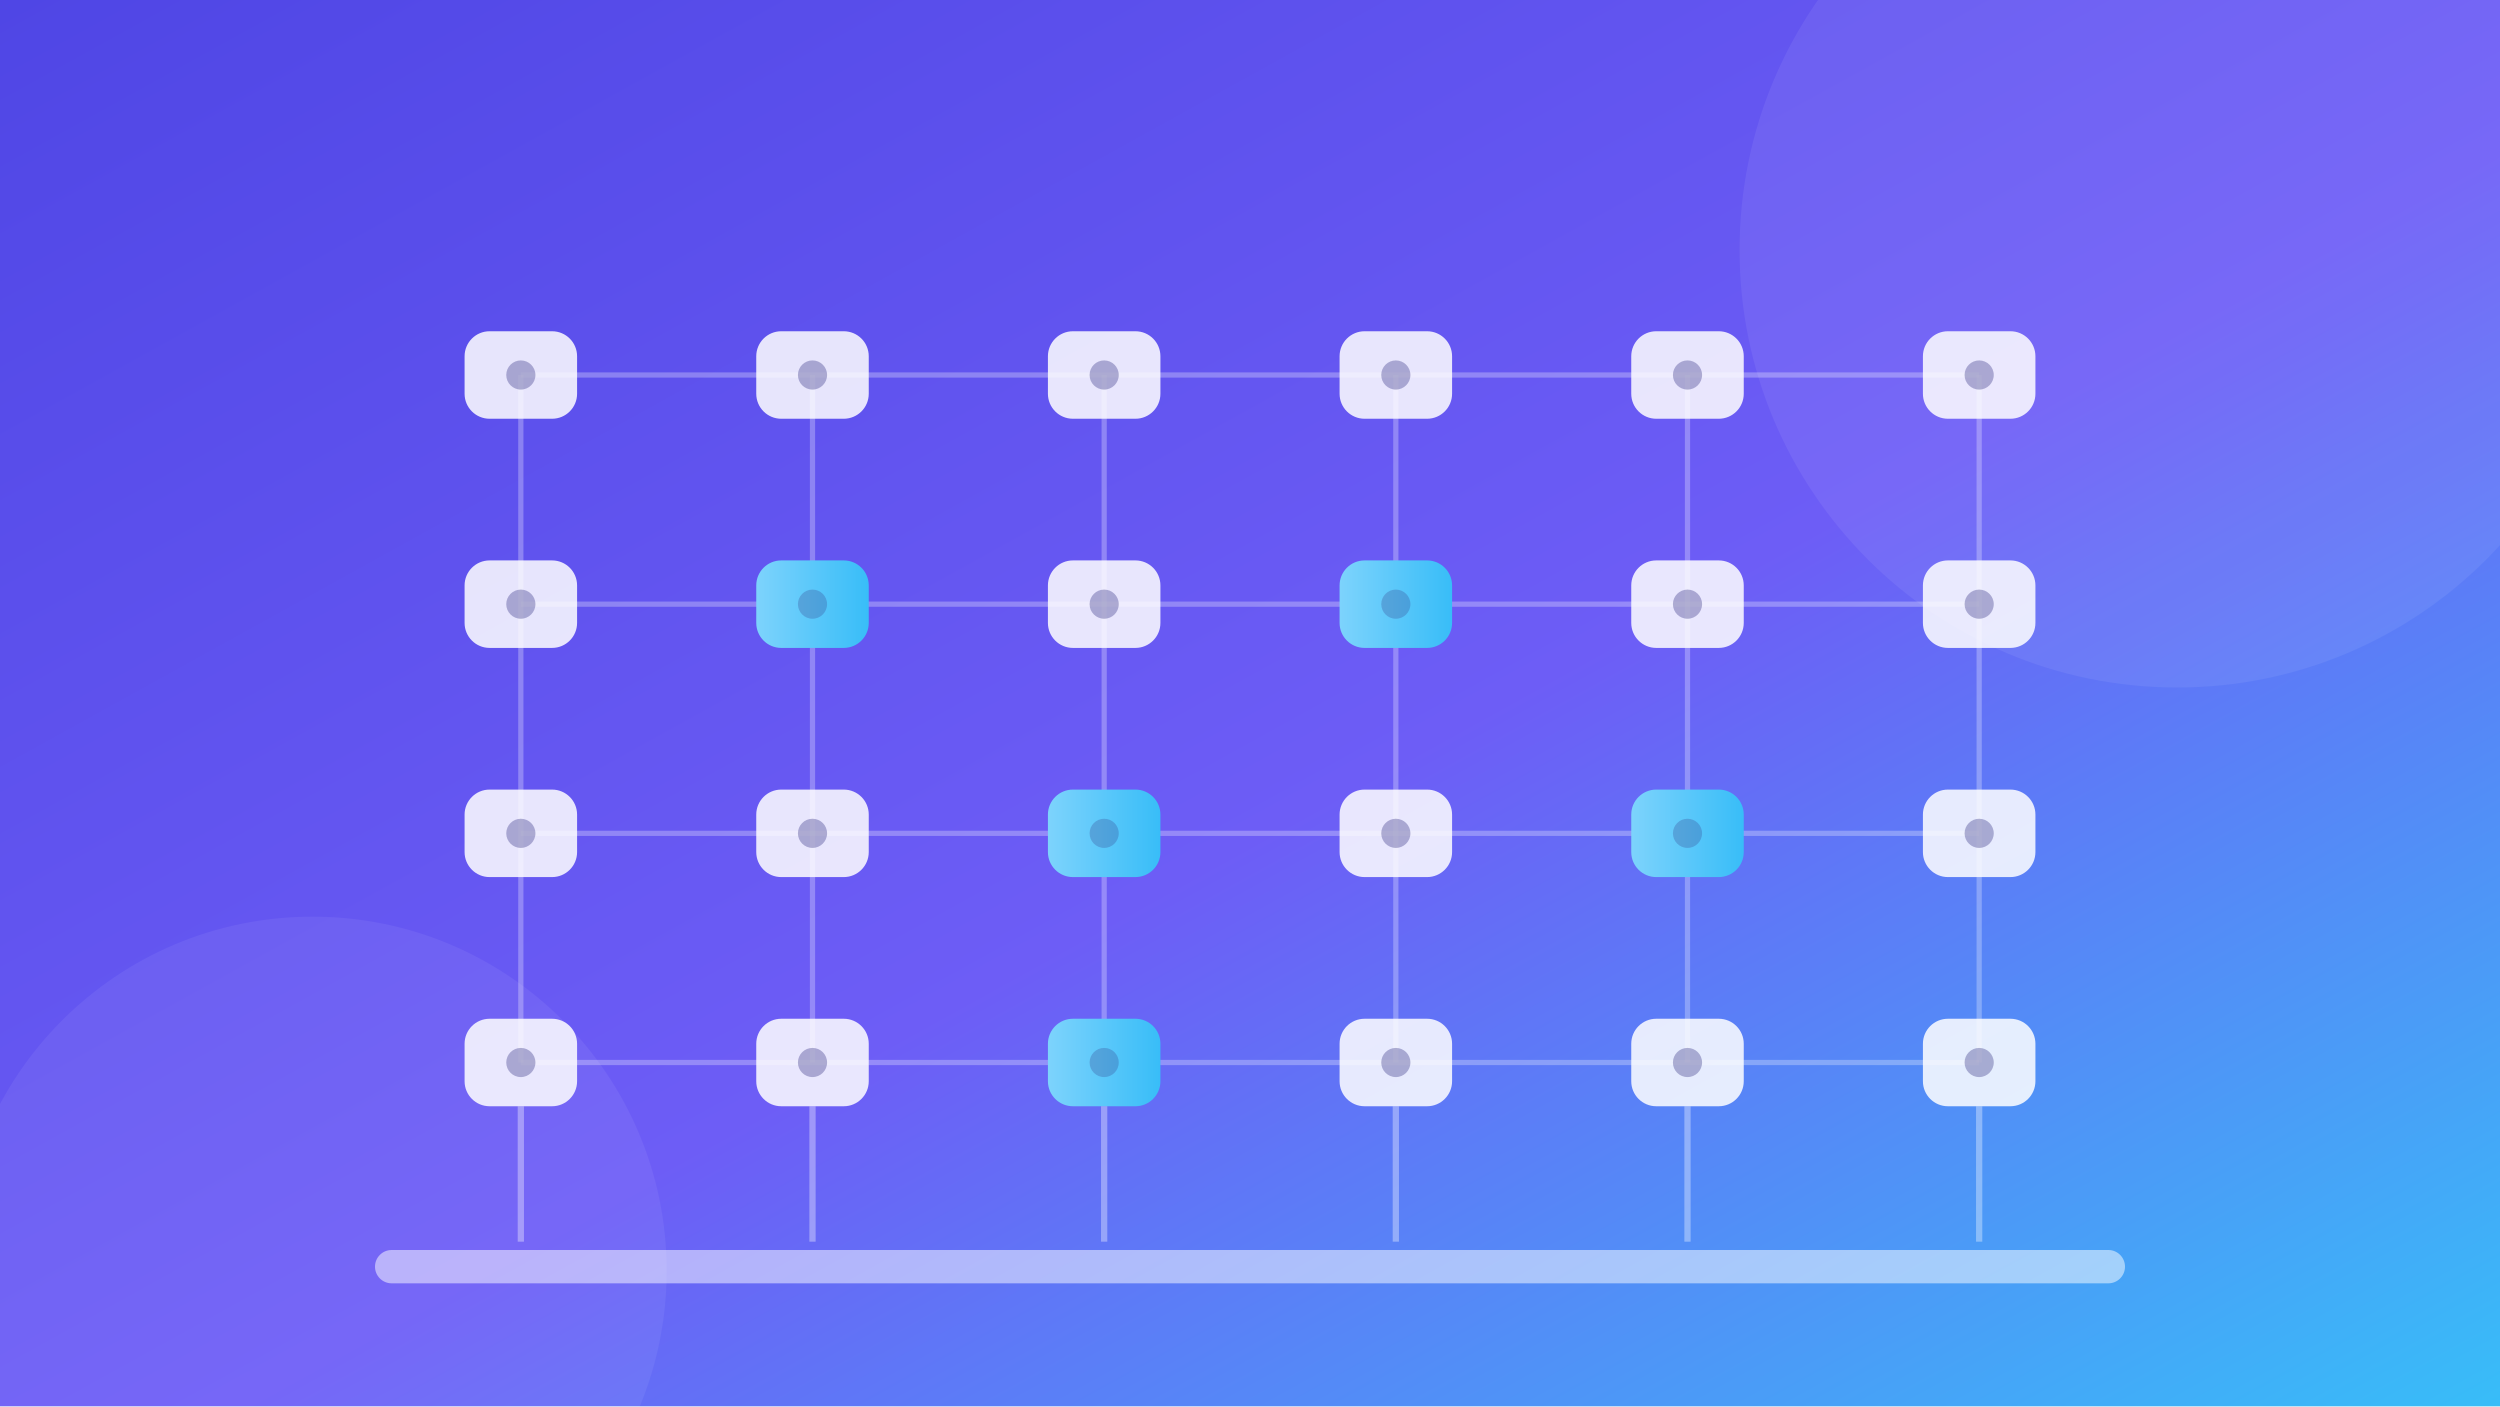
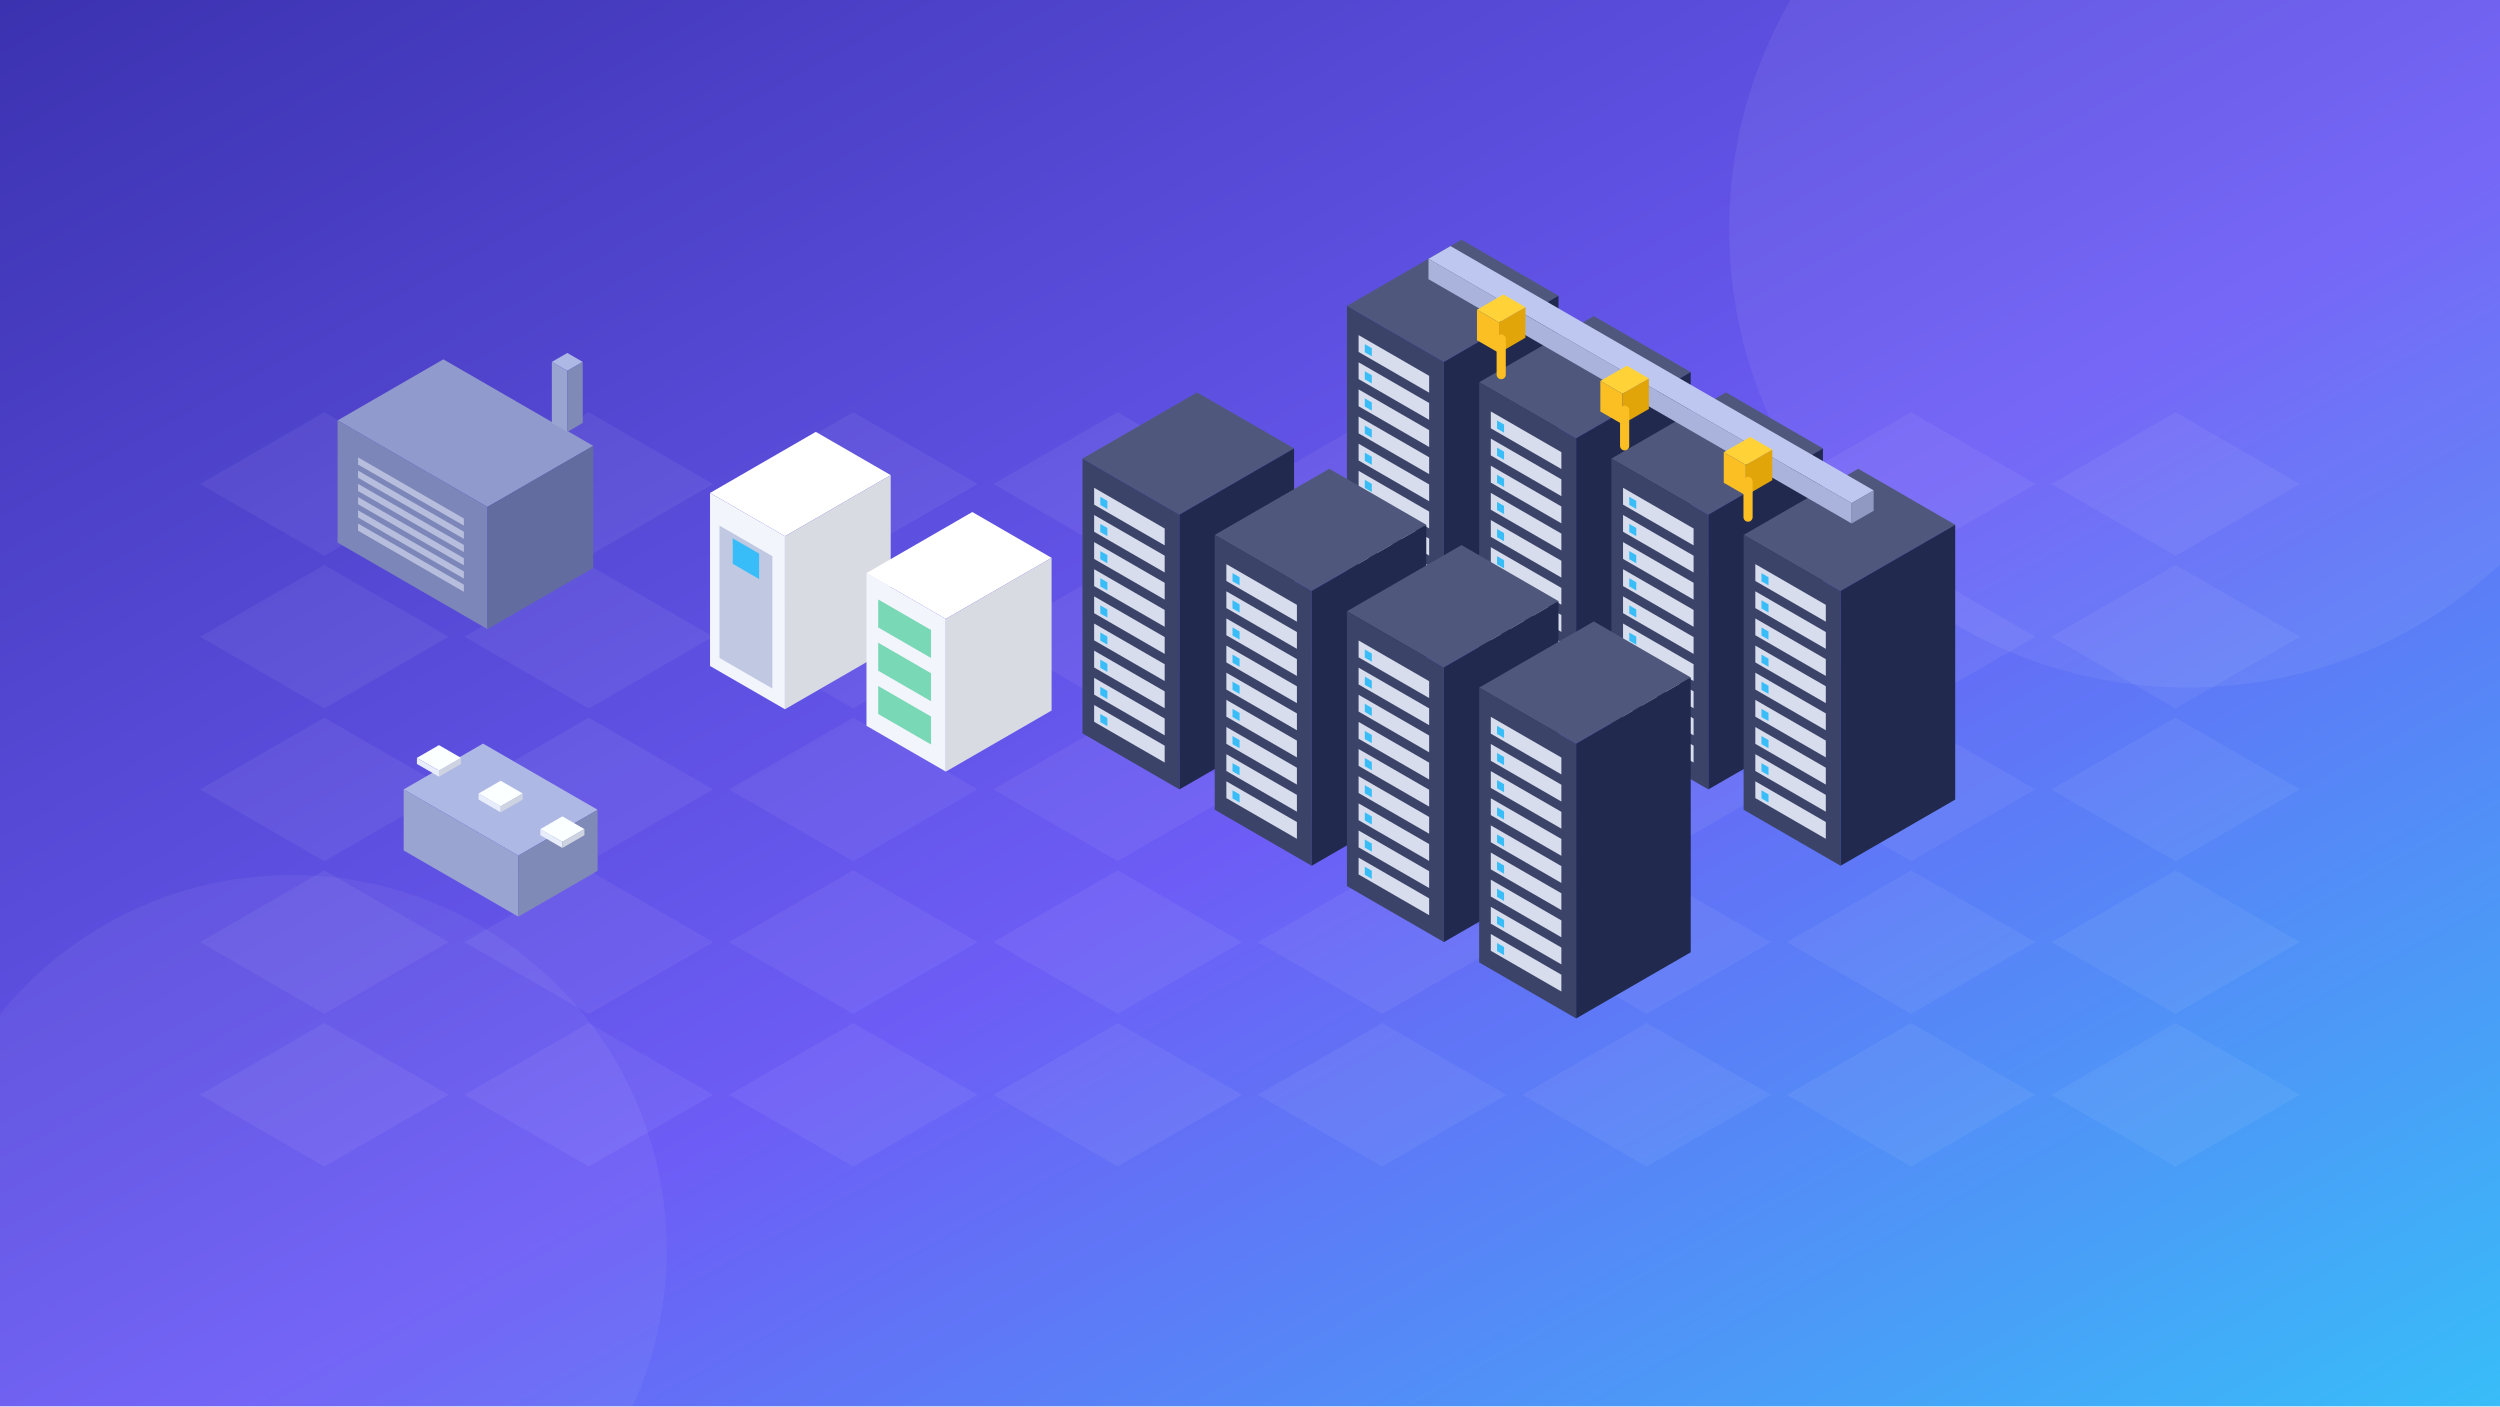
- <svg xmlns="http://www.w3.org/2000/svg" viewBox="0 0 1200 675" width="1200" height="675" role="img">
+ <svg xmlns="http://www.w3.org/2000/svg" viewBox="0 0 1200 675" width="1200" height="675" role="img" aria-label="topichpc">
  <defs>
-     <linearGradient id="bge" x1="0" y1="0" x2="1" y2="1">
-       <stop offset="0%" stop-color="#4F46E5" />
+     <linearGradient id="bgtopichpc" x1="0" y1="0" x2="1" y2="1">
+       <stop offset="0%" stop-color="#3B32B0" />
      <stop offset="55%" stop-color="#6D5DF6" />
      <stop offset="100%" stop-color="#38BDF8" />
    </linearGradient>
-     <linearGradient id="sheene" x1="0" y1="0" x2="0" y2="1">
-       <stop offset="0%" stop-color="#ffffff" stop-opacity="0.30" />
-       <stop offset="100%" stop-color="#ffffff" stop-opacity="0.04" />
-     </linearGradient>
-     <linearGradient id="skye" x1="0" y1="0" x2="1" y2="0">
-       <stop offset="0%" stop-color="#7DD3FC" />
-       <stop offset="100%" stop-color="#38BDF8" />
-     </linearGradient>
  </defs>
-   <rect width="1200" height="675" fill="url(#bge)" />
-   <circle cx="1045" cy="120" r="210" fill="#ffffff" opacity="0.07" />
-   <circle cx="150" cy="610" r="170" fill="#ffffff" opacity="0.06" />
-   <line x1="250" y1="180" x2="390" y2="180" stroke="#ffffff" stroke-opacity="0.28" stroke-width="2.5" />
-   <line x1="250" y1="180" x2="250" y2="290" stroke="#ffffff" stroke-opacity="0.28" stroke-width="2.5" />
-   <line x1="390" y1="180" x2="530" y2="180" stroke="#ffffff" stroke-opacity="0.28" stroke-width="2.5" />
-   <line x1="390" y1="180" x2="390" y2="290" stroke="#ffffff" stroke-opacity="0.28" stroke-width="2.5" />
-   <line x1="530" y1="180" x2="670" y2="180" stroke="#ffffff" stroke-opacity="0.28" stroke-width="2.5" />
-   <line x1="530" y1="180" x2="530" y2="290" stroke="#ffffff" stroke-opacity="0.28" stroke-width="2.5" />
-   <line x1="670" y1="180" x2="810" y2="180" stroke="#ffffff" stroke-opacity="0.28" stroke-width="2.5" />
-   <line x1="670" y1="180" x2="670" y2="290" stroke="#ffffff" stroke-opacity="0.28" stroke-width="2.5" />
-   <line x1="810" y1="180" x2="950" y2="180" stroke="#ffffff" stroke-opacity="0.28" stroke-width="2.5" />
-   <line x1="810" y1="180" x2="810" y2="290" stroke="#ffffff" stroke-opacity="0.28" stroke-width="2.5" />
-   <line x1="950" y1="180" x2="950" y2="290" stroke="#ffffff" stroke-opacity="0.28" stroke-width="2.5" />
-   <line x1="250" y1="290" x2="390" y2="290" stroke="#ffffff" stroke-opacity="0.28" stroke-width="2.5" />
-   <line x1="250" y1="290" x2="250" y2="400" stroke="#ffffff" stroke-opacity="0.28" stroke-width="2.5" />
-   <line x1="390" y1="290" x2="530" y2="290" stroke="#ffffff" stroke-opacity="0.28" stroke-width="2.5" />
-   <line x1="390" y1="290" x2="390" y2="400" stroke="#ffffff" stroke-opacity="0.28" stroke-width="2.5" />
-   <line x1="530" y1="290" x2="670" y2="290" stroke="#ffffff" stroke-opacity="0.28" stroke-width="2.5" />
-   <line x1="530" y1="290" x2="530" y2="400" stroke="#ffffff" stroke-opacity="0.28" stroke-width="2.5" />
-   <line x1="670" y1="290" x2="810" y2="290" stroke="#ffffff" stroke-opacity="0.28" stroke-width="2.5" />
-   <line x1="670" y1="290" x2="670" y2="400" stroke="#ffffff" stroke-opacity="0.28" stroke-width="2.5" />
-   <line x1="810" y1="290" x2="950" y2="290" stroke="#ffffff" stroke-opacity="0.28" stroke-width="2.5" />
-   <line x1="810" y1="290" x2="810" y2="400" stroke="#ffffff" stroke-opacity="0.28" stroke-width="2.5" />
-   <line x1="950" y1="290" x2="950" y2="400" stroke="#ffffff" stroke-opacity="0.28" stroke-width="2.5" />
-   <line x1="250" y1="400" x2="390" y2="400" stroke="#ffffff" stroke-opacity="0.28" stroke-width="2.5" />
-   <line x1="250" y1="400" x2="250" y2="510" stroke="#ffffff" stroke-opacity="0.28" stroke-width="2.5" />
-   <line x1="390" y1="400" x2="530" y2="400" stroke="#ffffff" stroke-opacity="0.28" stroke-width="2.5" />
-   <line x1="390" y1="400" x2="390" y2="510" stroke="#ffffff" stroke-opacity="0.28" stroke-width="2.5" />
-   <line x1="530" y1="400" x2="670" y2="400" stroke="#ffffff" stroke-opacity="0.28" stroke-width="2.5" />
-   <line x1="530" y1="400" x2="530" y2="510" stroke="#ffffff" stroke-opacity="0.28" stroke-width="2.5" />
-   <line x1="670" y1="400" x2="810" y2="400" stroke="#ffffff" stroke-opacity="0.28" stroke-width="2.5" />
-   <line x1="670" y1="400" x2="670" y2="510" stroke="#ffffff" stroke-opacity="0.28" stroke-width="2.5" />
-   <line x1="810" y1="400" x2="950" y2="400" stroke="#ffffff" stroke-opacity="0.28" stroke-width="2.5" />
-   <line x1="810" y1="400" x2="810" y2="510" stroke="#ffffff" stroke-opacity="0.28" stroke-width="2.5" />
-   <line x1="950" y1="400" x2="950" y2="510" stroke="#ffffff" stroke-opacity="0.28" stroke-width="2.5" />
-   <line x1="250" y1="510" x2="390" y2="510" stroke="#ffffff" stroke-opacity="0.28" stroke-width="2.5" />
-   <line x1="390" y1="510" x2="530" y2="510" stroke="#ffffff" stroke-opacity="0.28" stroke-width="2.5" />
-   <line x1="530" y1="510" x2="670" y2="510" stroke="#ffffff" stroke-opacity="0.28" stroke-width="2.5" />
-   <line x1="670" y1="510" x2="810" y2="510" stroke="#ffffff" stroke-opacity="0.28" stroke-width="2.5" />
-   <line x1="810" y1="510" x2="950" y2="510" stroke="#ffffff" stroke-opacity="0.28" stroke-width="2.5" />
-   <rect x="223" y="159" width="54" height="42" rx="12" fill="#ffffff" opacity="0.85" />
-   <circle cx="250" cy="180" r="7" fill="#312E81" opacity="0.35" />
-   <rect x="363" y="159" width="54" height="42" rx="12" fill="#ffffff" opacity="0.85" />
-   <circle cx="390" cy="180" r="7" fill="#312E81" opacity="0.35" />
-   <rect x="503" y="159" width="54" height="42" rx="12" fill="#ffffff" opacity="0.85" />
-   <circle cx="530" cy="180" r="7" fill="#312E81" opacity="0.35" />
-   <rect x="643" y="159" width="54" height="42" rx="12" fill="#ffffff" opacity="0.85" />
-   <circle cx="670" cy="180" r="7" fill="#312E81" opacity="0.35" />
-   <rect x="783" y="159" width="54" height="42" rx="12" fill="#ffffff" opacity="0.85" />
-   <circle cx="810" cy="180" r="7" fill="#312E81" opacity="0.35" />
-   <rect x="923" y="159" width="54" height="42" rx="12" fill="#ffffff" opacity="0.85" />
-   <circle cx="950" cy="180" r="7" fill="#312E81" opacity="0.35" />
-   <rect x="223" y="269" width="54" height="42" rx="12" fill="#ffffff" opacity="0.85" />
-   <circle cx="250" cy="290" r="7" fill="#312E81" opacity="0.35" />
-   <rect x="363" y="269" width="54" height="42" rx="12" fill="url(#skye)" opacity="1" />
-   <circle cx="390" cy="290" r="7" fill="#312E81" opacity="0.25" />
-   <rect x="503" y="269" width="54" height="42" rx="12" fill="#ffffff" opacity="0.85" />
-   <circle cx="530" cy="290" r="7" fill="#312E81" opacity="0.35" />
-   <rect x="643" y="269" width="54" height="42" rx="12" fill="url(#skye)" opacity="1" />
-   <circle cx="670" cy="290" r="7" fill="#312E81" opacity="0.25" />
-   <rect x="783" y="269" width="54" height="42" rx="12" fill="#ffffff" opacity="0.85" />
-   <circle cx="810" cy="290" r="7" fill="#312E81" opacity="0.35" />
-   <rect x="923" y="269" width="54" height="42" rx="12" fill="#ffffff" opacity="0.85" />
-   <circle cx="950" cy="290" r="7" fill="#312E81" opacity="0.35" />
-   <rect x="223" y="379" width="54" height="42" rx="12" fill="#ffffff" opacity="0.85" />
-   <circle cx="250" cy="400" r="7" fill="#312E81" opacity="0.35" />
-   <rect x="363" y="379" width="54" height="42" rx="12" fill="#ffffff" opacity="0.85" />
-   <circle cx="390" cy="400" r="7" fill="#312E81" opacity="0.35" />
-   <rect x="503" y="379" width="54" height="42" rx="12" fill="url(#skye)" opacity="1" />
-   <circle cx="530" cy="400" r="7" fill="#312E81" opacity="0.25" />
-   <rect x="643" y="379" width="54" height="42" rx="12" fill="#ffffff" opacity="0.85" />
-   <circle cx="670" cy="400" r="7" fill="#312E81" opacity="0.35" />
-   <rect x="783" y="379" width="54" height="42" rx="12" fill="url(#skye)" opacity="1" />
-   <circle cx="810" cy="400" r="7" fill="#312E81" opacity="0.25" />
-   <rect x="923" y="379" width="54" height="42" rx="12" fill="#ffffff" opacity="0.85" />
-   <circle cx="950" cy="400" r="7" fill="#312E81" opacity="0.35" />
-   <rect x="223" y="489" width="54" height="42" rx="12" fill="#ffffff" opacity="0.85" />
-   <circle cx="250" cy="510" r="7" fill="#312E81" opacity="0.35" />
-   <rect x="363" y="489" width="54" height="42" rx="12" fill="#ffffff" opacity="0.85" />
-   <circle cx="390" cy="510" r="7" fill="#312E81" opacity="0.35" />
-   <rect x="503" y="489" width="54" height="42" rx="12" fill="url(#skye)" opacity="1" />
-   <circle cx="530" cy="510" r="7" fill="#312E81" opacity="0.25" />
-   <rect x="643" y="489" width="54" height="42" rx="12" fill="#ffffff" opacity="0.85" />
-   <circle cx="670" cy="510" r="7" fill="#312E81" opacity="0.35" />
-   <rect x="783" y="489" width="54" height="42" rx="12" fill="#ffffff" opacity="0.85" />
-   <circle cx="810" cy="510" r="7" fill="#312E81" opacity="0.35" />
-   <rect x="923" y="489" width="54" height="42" rx="12" fill="#ffffff" opacity="0.85" />
-   <circle cx="950" cy="510" r="7" fill="#312E81" opacity="0.35" />
-   <rect x="180" y="600" width="840" height="16" rx="8" fill="#ffffff" opacity="0.5" />
-   <line x1="250" y1="531" x2="250" y2="596" stroke="#ffffff" stroke-opacity="0.35" stroke-width="3" />
-   <line x1="390" y1="531" x2="390" y2="596" stroke="#ffffff" stroke-opacity="0.35" stroke-width="3" />
-   <line x1="530" y1="531" x2="530" y2="596" stroke="#ffffff" stroke-opacity="0.35" stroke-width="3" />
-   <line x1="670" y1="531" x2="670" y2="596" stroke="#ffffff" stroke-opacity="0.35" stroke-width="3" />
-   <line x1="810" y1="531" x2="810" y2="596" stroke="#ffffff" stroke-opacity="0.35" stroke-width="3" />
-   <line x1="950" y1="531" x2="950" y2="596" stroke="#ffffff" stroke-opacity="0.35" stroke-width="3" />
+   <rect width="1200" height="675" fill="url(#bgtopichpc)" />
+   <circle cx="1050" cy="110" r="220" fill="#ffffff" opacity="0.06" />
+   <circle cx="140" cy="600" r="180" fill="#ffffff" opacity="0.05" />
+   <g transform="translate(629.6 349.6) scale(2.443)" font-family="ui-sans-serif, system-ui, sans-serif">
+     <polygon points="-193.99,-62.10 -169.57,-48.00 -193.99,-33.90 -218.41,-48.00" fill="#ffffff" opacity="0.055" />
+     <polygon points="-193.99,-32.10 -169.57,-18.00 -193.99,-3.90 -218.41,-18.00" fill="#ffffff" opacity="0.055" />
+     <polygon points="-193.99,-2.10 -169.57,12.00 -193.99,26.10 -218.41,12.00" fill="#ffffff" opacity="0.055" />
+     <polygon points="-193.99,27.90 -169.57,42.00 -193.99,56.10 -218.41,42.00" fill="#ffffff" opacity="0.055" />
+     <polygon points="-193.99,57.90 -169.57,72.00 -193.99,86.10 -218.41,72.00" fill="#ffffff" opacity="0.055" />
+     <polygon points="-142.03,-62.10 -117.61,-48.00 -142.03,-33.90 -166.45,-48.00" fill="#ffffff" opacity="0.055" />
+     <polygon points="-142.03,-32.10 -117.61,-18.00 -142.03,-3.90 -166.45,-18.00" fill="#ffffff" opacity="0.055" />
+     <polygon points="-142.03,-2.10 -117.61,12.00 -142.03,26.10 -166.45,12.00" fill="#ffffff" opacity="0.055" />
+     <polygon points="-142.03,27.90 -117.61,42.00 -142.03,56.10 -166.45,42.00" fill="#ffffff" opacity="0.055" />
+     <polygon points="-142.03,57.90 -117.61,72.00 -142.03,86.10 -166.45,72.00" fill="#ffffff" opacity="0.055" />
+     <polygon points="-90.07,-62.10 -65.64,-48.00 -90.07,-33.90 -114.49,-48.00" fill="#ffffff" opacity="0.055" />
+     <polygon points="-90.07,-32.10 -65.64,-18.00 -90.07,-3.90 -114.49,-18.00" fill="#ffffff" opacity="0.055" />
+     <polygon points="-90.07,-2.10 -65.64,12.00 -90.07,26.10 -114.49,12.00" fill="#ffffff" opacity="0.055" />
+     <polygon points="-90.07,27.90 -65.64,42.00 -90.07,56.10 -114.49,42.00" fill="#ffffff" opacity="0.055" />
+     <polygon points="-90.07,57.90 -65.64,72.00 -90.07,86.10 -114.49,72.00" fill="#ffffff" opacity="0.055" />
+     <polygon points="-38.11,-62.10 -13.68,-48.00 -38.11,-33.90 -62.53,-48.00" fill="#ffffff" opacity="0.055" />
+     <polygon points="-38.11,-32.10 -13.68,-18.00 -38.11,-3.90 -62.53,-18.00" fill="#ffffff" opacity="0.055" />
+     <polygon points="-38.11,-2.10 -13.68,12.00 -38.11,26.10 -62.53,12.00" fill="#ffffff" opacity="0.055" />
+     <polygon points="-38.11,27.90 -13.68,42.00 -38.11,56.10 -62.53,42.00" fill="#ffffff" opacity="0.055" />
+     <polygon points="-38.11,57.90 -13.68,72.00 -38.11,86.10 -62.53,72.00" fill="#ffffff" opacity="0.055" />
+     <polygon points="13.86,-62.10 38.28,-48.00 13.86,-33.90 -10.57,-48.00" fill="#ffffff" opacity="0.055" />
+     <polygon points="13.86,-32.10 38.28,-18.00 13.86,-3.90 -10.57,-18.00" fill="#ffffff" opacity="0.055" />
+     <polygon points="13.86,-2.10 38.28,12.00 13.86,26.10 -10.57,12.00" fill="#ffffff" opacity="0.055" />
+     <polygon points="13.86,27.90 38.28,42.00 13.86,56.10 -10.57,42.00" fill="#ffffff" opacity="0.055" />
+     <polygon points="13.86,57.90 38.28,72.00 13.86,86.10 -10.57,72.00" fill="#ffffff" opacity="0.055" />
+     <polygon points="65.82,-62.10 90.24,-48.00 65.82,-33.90 41.40,-48.00" fill="#ffffff" opacity="0.055" />
+     <polygon points="65.82,-32.10 90.24,-18.00 65.82,-3.90 41.40,-18.00" fill="#ffffff" opacity="0.055" />
+     <polygon points="65.82,-2.10 90.24,12.00 65.82,26.10 41.40,12.00" fill="#ffffff" opacity="0.055" />
+     <polygon points="65.82,27.90 90.24,42.00 65.82,56.10 41.40,42.00" fill="#ffffff" opacity="0.055" />
+     <polygon points="65.82,57.90 90.24,72.00 65.82,86.10 41.40,72.00" fill="#ffffff" opacity="0.055" />
+     <polygon points="117.78,-62.10 142.20,-48.00 117.78,-33.90 93.36,-48.00" fill="#ffffff" opacity="0.055" />
+     <polygon points="117.78,-32.10 142.20,-18.00 117.78,-3.90 93.36,-18.00" fill="#ffffff" opacity="0.055" />
+     <polygon points="117.78,-2.10 142.20,12.00 117.78,26.10 93.36,12.00" fill="#ffffff" opacity="0.055" />
+     <polygon points="117.78,27.90 142.20,42.00 117.78,56.10 93.36,42.00" fill="#ffffff" opacity="0.055" />
+     <polygon points="117.78,57.90 142.20,72.00 117.78,86.10 93.36,72.00" fill="#ffffff" opacity="0.055" />
+     <polygon points="169.74,-62.10 194.16,-48.00 169.74,-33.90 145.32,-48.00" fill="#ffffff" opacity="0.055" />
+     <polygon points="169.74,-32.10 194.16,-18.00 169.74,-3.90 145.32,-18.00" fill="#ffffff" opacity="0.055" />
+     <polygon points="169.74,-2.10 194.16,12.00 169.74,26.10 145.32,12.00" fill="#ffffff" opacity="0.055" />
+     <polygon points="169.74,27.90 194.16,42.00 169.74,56.10 145.32,42.00" fill="#ffffff" opacity="0.055" />
+     <polygon points="169.74,57.90 194.16,72.00 169.74,86.10 145.32,72.00" fill="#ffffff" opacity="0.055" />
+     <polygon points="-170.61,-72.50 -141.16,-55.50 -161.95,-43.50 -191.39,-60.50" fill="#909acc" stroke="none" stroke-width="1" stroke-linejoin="round" />
+     <polygon points="-191.39,-36.50 -191.39,-60.50 -161.95,-43.50 -161.95,-19.50" fill="#7C86B8" stroke="none" stroke-width="1" stroke-linejoin="round" />
+     <polygon points="-141.16,-31.50 -141.16,-55.50 -161.95,-43.50 -161.95,-19.50" fill="#626c9e" stroke="none" stroke-width="1" stroke-linejoin="round" />
+     <polygon points="-187.36,-38.83 -166.58,-26.83 -166.58,-28.23 -187.36,-40.23" fill="#E8EDFB" opacity="0.55" />
+     <polygon points="-187.36,-41.43 -166.58,-29.43 -166.58,-30.83 -187.36,-42.83" fill="#E8EDFB" opacity="0.55" />
+     <polygon points="-187.36,-44.03 -166.58,-32.03 -166.58,-33.43 -187.36,-45.43" fill="#E8EDFB" opacity="0.55" />
+     <polygon points="-187.36,-46.63 -166.58,-34.63 -166.58,-36.03 -187.36,-48.03" fill="#E8EDFB" opacity="0.55" />
+     <polygon points="-187.36,-49.23 -166.58,-37.23 -166.58,-38.63 -187.36,-50.63" fill="#E8EDFB" opacity="0.55" />
+     <polygon points="-187.36,-51.83 -166.58,-39.83 -166.58,-41.23 -187.36,-53.23" fill="#E8EDFB" opacity="0.55" />
+     <polygon points="-146.25,-73.75 -143.22,-72.00 -146.25,-70.25 -149.29,-72.00" fill="#aeb8e4" stroke="none" stroke-width="1" stroke-linejoin="round" />
+     <polygon points="-149.29,-60.00 -149.29,-72.00 -146.25,-70.25 -146.25,-58.25" fill="#9AA4D0" stroke="none" stroke-width="1" stroke-linejoin="round" />
+     <polygon points="-143.22,-60.00 -143.22,-72.00 -146.25,-70.25 -146.25,-58.25" fill="#808ab6" stroke="none" stroke-width="1" stroke-linejoin="round" />
+     <polygon points="-97.43,-58.25 -82.71,-49.75 -103.49,-37.75 -118.21,-46.25" fill="#ffffff" stroke="none" stroke-width="1" stroke-linejoin="round" />
+     <polygon points="-118.21,-12.25 -118.21,-46.25 -103.49,-37.75 -103.49,-3.75" fill="#F3F5FD" stroke="none" stroke-width="1" stroke-linejoin="round" />
+     <polygon points="-82.71,-15.75 -82.71,-49.75 -103.49,-37.75 -103.49,-3.75" fill="#d9dbe3" stroke="none" stroke-width="1" stroke-linejoin="round" />
+     <polygon points="-116.35,-13.82 -105.96,-7.82 -105.96,-33.83 -116.35,-39.83" fill="#8E9BC8" opacity="0.5" />
+     <polygon points="-113.75,-32.33 -108.56,-29.32 -108.56,-34.33 -113.75,-37.33" fill="#38BDF8" />
+     <polygon points="-66.68,-42.50 -51.10,-33.50 -71.88,-21.50 -87.47,-30.50" fill="#ffffff" stroke="none" stroke-width="1" stroke-linejoin="round" />
+     <polygon points="-87.47,-0.50 -87.47,-30.50 -71.88,-21.50 -71.88,8.50" fill="#F3F5FD" stroke="none" stroke-width="1" stroke-linejoin="round" />
+     <polygon points="-51.10,-3.50 -51.10,-33.50 -71.88,-21.50 -71.88,8.50" fill="#d9dbe3" stroke="none" stroke-width="1" stroke-linejoin="round" />
+     <polygon points="-85.17,-2.82 -74.78,3.18 -74.78,-2.32 -85.17,-8.32" fill="#64D2A8" opacity="0.85" />
+     <polygon points="-85.17,-11.32 -74.78,-5.32 -74.78,-10.82 -85.17,-16.82" fill="#64D2A8" opacity="0.85" />
+     <polygon points="-85.17,-19.82 -74.78,-13.82 -74.78,-19.32 -85.17,-25.32" fill="#64D2A8" opacity="0.85" />
+     <polygon points="-162.81,3.00 -140.30,16.00 -155.88,25.00 -178.40,12.00" fill="#aeb8e4" stroke="none" stroke-width="1" stroke-linejoin="round" />
+     <polygon points="-178.40,24.00 -178.40,12.00 -155.88,25.00 -155.88,37.00" fill="#9AA4D0" stroke="none" stroke-width="1" stroke-linejoin="round" />
+     <polygon points="-140.30,28.00 -140.30,16.00 -155.88,25.00 -155.88,37.00" fill="#808ab6" stroke="none" stroke-width="1" stroke-linejoin="round" />
+     <polygon points="-171.47,3.30 -167.14,5.80 -171.47,8.30 -175.80,5.80" fill="#fcffff" stroke="none" stroke-width="1" stroke-linejoin="round" />
+     <polygon points="-175.80,7.00 -175.80,5.80 -171.47,8.30 -171.47,9.50" fill="#E8EDFB" stroke="none" stroke-width="1" stroke-linejoin="round" />
+     <polygon points="-167.14,7.00 -167.14,5.80 -171.47,8.30 -171.47,9.50" fill="#ced3e1" stroke="none" stroke-width="1" stroke-linejoin="round" />
+     <polygon points="-159.35,10.30 -155.02,12.80 -159.35,15.30 -163.68,12.80" fill="#fcffff" stroke="none" stroke-width="1" stroke-linejoin="round" />
+     <polygon points="-163.68,14.00 -163.68,12.80 -159.35,15.30 -159.35,16.50" fill="#E8EDFB" stroke="none" stroke-width="1" stroke-linejoin="round" />
+     <polygon points="-155.02,14.00 -155.02,12.80 -159.35,15.30 -159.35,16.50" fill="#ced3e1" stroke="none" stroke-width="1" stroke-linejoin="round" />
+     <polygon points="-147.22,17.30 -142.89,19.80 -147.22,22.30 -151.55,19.80" fill="#fcffff" stroke="none" stroke-width="1" stroke-linejoin="round" />
+     <polygon points="-151.55,21.00 -151.55,19.80 -147.22,22.30 -147.22,23.50" fill="#E8EDFB" stroke="none" stroke-width="1" stroke-linejoin="round" />
+     <polygon points="-142.89,21.00 -142.89,19.80 -147.22,22.30 -147.22,23.50" fill="#ced3e1" stroke="none" stroke-width="1" stroke-linejoin="round" />
+     <polygon points="29.44,-96.00 48.50,-85.00 25.98,-72.00 6.93,-83.00" fill="#4f587c" stroke="none" stroke-width="1" stroke-linejoin="round" />
+     <polygon points="6.93,-29.00 6.93,-83.00 25.98,-72.00 25.98,-18.00" fill="#3B4468" stroke="none" stroke-width="1" stroke-linejoin="round" />
+     <polygon points="48.50,-31.00 48.50,-85.00 25.98,-72.00 25.98,-18.00" fill="#212a4e" stroke="none" stroke-width="1" stroke-linejoin="round" />
+     <polygon points="9.22,-31.29 23.08,-23.29 23.08,-26.59 9.22,-34.59" fill="#E8EDFB" opacity="0.9" />
+     <polygon points="10.44,-31.23 11.82,-30.42 11.82,-32.02 10.44,-32.83" fill="#38BDF8" />
+     <polygon points="9.22,-36.62 23.08,-28.62 23.08,-31.92 9.22,-39.92" fill="#E8EDFB" opacity="0.9" />
+     <polygon points="10.44,-36.56 11.82,-35.76 11.82,-37.36 10.44,-38.16" fill="#38BDF8" />
+     <polygon points="9.22,-41.95 23.08,-33.95 23.08,-37.26 9.22,-45.26" fill="#E8EDFB" opacity="0.9" />
+     <polygon points="10.44,-41.89 11.82,-41.09 11.82,-42.69 10.44,-43.49" fill="#38BDF8" />
+     <polygon points="9.22,-47.28 23.08,-39.28 23.08,-42.59 9.22,-50.59" fill="#E8EDFB" opacity="0.9" />
+     <polygon points="10.44,-47.23 11.82,-46.42 11.82,-48.03 10.44,-48.83" fill="#38BDF8" />
+     <polygon points="9.22,-52.62 23.08,-44.62 23.08,-47.92 9.22,-55.92" fill="#E8EDFB" opacity="0.9" />
+     <polygon points="10.44,-52.56 11.82,-51.76 11.82,-53.36 10.44,-54.16" fill="#38BDF8" />
+     <polygon points="9.22,-57.95 23.08,-49.95 23.08,-53.26 9.22,-61.26" fill="#E8EDFB" opacity="0.9" />
+     <polygon points="10.44,-57.89 11.82,-57.09 11.82,-58.69 10.44,-59.49" fill="#38BDF8" />
+     <polygon points="9.22,-63.28 23.08,-55.28 23.08,-58.59 9.22,-66.59" fill="#E8EDFB" opacity="0.9" />
+     <polygon points="10.44,-63.23 11.82,-62.42 11.82,-64.03 10.44,-64.83" fill="#38BDF8" />
+     <polygon points="9.22,-68.62 23.08,-60.62 23.08,-63.92 9.22,-71.92" fill="#E8EDFB" opacity="0.9" />
+     <polygon points="10.44,-68.56 11.82,-67.76 11.82,-69.36 10.44,-70.16" fill="#38BDF8" />
+     <polygon points="9.22,-73.95 23.08,-65.95 23.08,-69.26 9.22,-77.26" fill="#E8EDFB" opacity="0.9" />
+     <polygon points="10.44,-73.89 11.82,-73.09 11.82,-74.69 10.44,-75.49" fill="#38BDF8" />
+     <polygon points="55.43,-81.00 74.48,-70.00 51.96,-57.00 32.91,-68.00" fill="#4f587c" stroke="none" stroke-width="1" stroke-linejoin="round" />
+     <polygon points="32.91,-14.00 32.91,-68.00 51.96,-57.00 51.96,-3.00" fill="#3B4468" stroke="none" stroke-width="1" stroke-linejoin="round" />
+     <polygon points="74.48,-16.00 74.48,-70.00 51.96,-57.00 51.96,-3.00" fill="#212a4e" stroke="none" stroke-width="1" stroke-linejoin="round" />
+     <polygon points="35.20,-16.29 49.06,-8.29 49.06,-11.59 35.20,-19.59" fill="#E8EDFB" opacity="0.9" />
+     <polygon points="36.42,-16.23 37.80,-15.42 37.80,-17.02 36.42,-17.82" fill="#38BDF8" />
+     <polygon points="35.20,-21.62 49.06,-13.62 49.06,-16.92 35.20,-24.92" fill="#E8EDFB" opacity="0.9" />
+     <polygon points="36.42,-21.56 37.80,-20.76 37.80,-22.36 36.42,-23.16" fill="#38BDF8" />
+     <polygon points="35.20,-26.95 49.06,-18.95 49.06,-22.26 35.20,-30.26" fill="#E8EDFB" opacity="0.9" />
+     <polygon points="36.42,-26.89 37.80,-26.09 37.80,-27.69 36.42,-28.49" fill="#38BDF8" />
+     <polygon points="35.20,-32.28 49.06,-24.29 49.06,-27.59 35.20,-35.59" fill="#E8EDFB" opacity="0.9" />
+     <polygon points="36.42,-32.23 37.80,-31.43 37.80,-33.03 36.42,-33.83" fill="#38BDF8" />
+     <polygon points="35.20,-37.62 49.06,-29.62 49.06,-32.92 35.20,-40.92" fill="#E8EDFB" opacity="0.9" />
+     <polygon points="36.42,-37.56 37.80,-36.76 37.80,-38.36 36.42,-39.16" fill="#38BDF8" />
+     <polygon points="35.20,-42.95 49.06,-34.95 49.06,-38.26 35.20,-46.26" fill="#E8EDFB" opacity="0.9" />
+     <polygon points="36.42,-42.89 37.80,-42.09 37.80,-43.69 36.42,-44.49" fill="#38BDF8" />
+     <polygon points="35.20,-48.28 49.06,-40.28 49.06,-43.59 35.20,-51.59" fill="#E8EDFB" opacity="0.9" />
+     <polygon points="36.42,-48.23 37.80,-47.42 37.80,-49.03 36.42,-49.83" fill="#38BDF8" />
+     <polygon points="35.20,-53.62 49.06,-45.62 49.06,-48.92 35.20,-56.92" fill="#E8EDFB" opacity="0.9" />
+     <polygon points="36.42,-53.56 37.80,-52.76 37.80,-54.36 36.42,-55.16" fill="#38BDF8" />
+     <polygon points="35.20,-58.95 49.06,-50.95 49.06,-54.26 35.20,-62.26" fill="#E8EDFB" opacity="0.9" />
+     <polygon points="36.42,-58.89 37.80,-58.09 37.80,-59.69 36.42,-60.49" fill="#38BDF8" />
+     <polygon points="81.41,-66.00 100.46,-55.00 77.94,-42.00 58.89,-53.00" fill="#4f587c" stroke="none" stroke-width="1" stroke-linejoin="round" />
+     <polygon points="58.89,1.00 58.89,-53.00 77.94,-42.00 77.94,12.00" fill="#3B4468" stroke="none" stroke-width="1" stroke-linejoin="round" />
+     <polygon points="100.46,-1.00 100.46,-55.00 77.94,-42.00 77.94,12.00" fill="#212a4e" stroke="none" stroke-width="1" stroke-linejoin="round" />
+     <polygon points="61.18,-1.28 75.04,6.72 75.04,3.41 61.18,-4.59" fill="#E8EDFB" opacity="0.9" />
+     <polygon points="62.40,-1.22 63.78,-0.42 63.78,-2.02 62.40,-2.82" fill="#38BDF8" />
+     <polygon points="61.18,-6.62 75.04,1.38 75.04,-1.92 61.18,-9.92" fill="#E8EDFB" opacity="0.9" />
+     <polygon points="62.40,-6.56 63.78,-5.76 63.78,-7.36 62.40,-8.16" fill="#38BDF8" />
+     <polygon points="61.18,-11.95 75.04,-3.95 75.04,-7.26 61.18,-15.26" fill="#E8EDFB" opacity="0.9" />
+     <polygon points="62.40,-11.89 63.78,-11.09 63.78,-12.69 62.40,-13.49" fill="#38BDF8" />
+     <polygon points="61.18,-17.29 75.04,-9.29 75.04,-12.59 61.18,-20.59" fill="#E8EDFB" opacity="0.9" />
+     <polygon points="62.40,-17.22 63.78,-16.42 63.78,-18.02 62.40,-18.82" fill="#38BDF8" />
+     <polygon points="61.18,-22.62 75.04,-14.62 75.04,-17.93 61.18,-25.93" fill="#E8EDFB" opacity="0.9" />
+     <polygon points="62.40,-22.56 63.78,-21.76 63.78,-23.36 62.40,-24.16" fill="#38BDF8" />
+     <polygon points="61.18,-27.95 75.04,-19.95 75.04,-23.26 61.18,-31.26" fill="#E8EDFB" opacity="0.9" />
+     <polygon points="62.40,-27.89 63.78,-27.09 63.78,-28.69 62.40,-29.49" fill="#38BDF8" />
+     <polygon points="61.18,-33.28 75.04,-25.29 75.04,-28.59 61.18,-36.59" fill="#E8EDFB" opacity="0.9" />
+     <polygon points="62.40,-33.22 63.78,-32.42 63.78,-34.02 62.40,-34.83" fill="#38BDF8" />
+     <polygon points="61.18,-38.62 75.04,-30.62 75.04,-33.92 61.18,-41.92" fill="#E8EDFB" opacity="0.9" />
+     <polygon points="62.40,-38.56 63.78,-37.76 63.78,-39.36 62.40,-40.16" fill="#38BDF8" />
+     <polygon points="61.18,-43.95 75.04,-35.95 75.04,-39.26 61.18,-47.26" fill="#E8EDFB" opacity="0.9" />
+     <polygon points="62.40,-43.89 63.78,-43.09 63.78,-44.69 62.40,-45.49" fill="#38BDF8" />
+     <polygon points="107.39,-51.00 126.44,-40.00 103.92,-27.00 84.87,-38.00" fill="#4f587c" stroke="none" stroke-width="1" stroke-linejoin="round" />
+     <polygon points="84.87,16.00 84.87,-38.00 103.92,-27.00 103.92,27.00" fill="#3B4468" stroke="none" stroke-width="1" stroke-linejoin="round" />
+     <polygon points="126.44,14.00 126.44,-40.00 103.92,-27.00 103.92,27.00" fill="#212a4e" stroke="none" stroke-width="1" stroke-linejoin="round" />
+     <polygon points="87.17,13.71 101.02,21.71 101.02,18.41 87.17,10.41" fill="#E8EDFB" opacity="0.9" />
+     <polygon points="88.38,13.78 89.76,14.58 89.76,12.98 88.38,12.18" fill="#38BDF8" />
+     <polygon points="87.17,8.38 101.02,16.38 101.02,13.08 87.17,5.08" fill="#E8EDFB" opacity="0.9" />
+     <polygon points="88.38,8.44 89.76,9.24 89.76,7.64 88.38,6.84" fill="#38BDF8" />
+     <polygon points="87.17,3.05 101.02,11.05 101.02,7.74 87.17,-0.26" fill="#E8EDFB" opacity="0.9" />
+     <polygon points="88.38,3.11 89.76,3.91 89.76,2.31 88.38,1.51" fill="#38BDF8" />
+     <polygon points="87.17,-2.29 101.02,5.71 101.02,2.41 87.17,-5.59" fill="#E8EDFB" opacity="0.9" />
+     <polygon points="88.38,-2.22 89.76,-1.43 89.76,-3.03 88.38,-3.82" fill="#38BDF8" />
+     <polygon points="87.17,-7.62 101.02,0.38 101.02,-2.93 87.17,-10.93" fill="#E8EDFB" opacity="0.9" />
+     <polygon points="88.38,-7.56 89.76,-6.76 89.76,-8.36 88.38,-9.16" fill="#38BDF8" />
+     <polygon points="87.17,-12.95 101.02,-4.95 101.02,-8.26 87.17,-16.26" fill="#E8EDFB" opacity="0.9" />
+     <polygon points="88.38,-12.89 89.76,-12.09 89.76,-13.69 88.38,-14.49" fill="#38BDF8" />
+     <polygon points="87.17,-18.29 101.02,-10.29 101.02,-13.59 87.17,-21.59" fill="#E8EDFB" opacity="0.9" />
+     <polygon points="88.38,-18.22 89.76,-17.43 89.76,-19.03 88.38,-19.82" fill="#38BDF8" />
+     <polygon points="87.17,-23.62 101.02,-15.62 101.02,-18.92 87.17,-26.92" fill="#E8EDFB" opacity="0.9" />
+     <polygon points="88.38,-23.56 89.76,-22.76 89.76,-24.36 88.38,-25.16" fill="#38BDF8" />
+     <polygon points="87.17,-28.95 101.02,-20.95 101.02,-24.26 87.17,-32.26" fill="#E8EDFB" opacity="0.9" />
+     <polygon points="88.38,-28.89 89.76,-28.09 89.76,-29.69 88.38,-30.49" fill="#38BDF8" />
+     <polygon points="27.28,-94.75 110.42,-46.75 106.09,-44.25 22.95,-92.25" fill="#bdc7f0" stroke="none" stroke-width="1" stroke-linejoin="round" />
+     <polygon points="22.95,-88.25 22.95,-92.25 106.09,-44.25 106.09,-40.25" fill="#A9B3DC" stroke="none" stroke-width="1" stroke-linejoin="round" />
+     <polygon points="110.42,-42.75 110.42,-46.75 106.09,-44.25 106.09,-40.25" fill="#8f99c2" stroke="none" stroke-width="1" stroke-linejoin="round" />
+     <polygon points="37.67,-85.25 42.00,-82.75 36.81,-79.75 32.48,-82.25" fill="#ffd338" stroke="none" stroke-width="1" stroke-linejoin="round" />
+     <polygon points="32.48,-76.25 32.48,-82.25 36.81,-79.75 36.81,-73.75" fill="#FBBF24" stroke="none" stroke-width="1" stroke-linejoin="round" />
+     <polygon points="42.00,-76.75 42.00,-82.75 36.81,-79.75 36.81,-73.75" fill="#e1a50a" stroke="none" stroke-width="1" stroke-linejoin="round" />
+     <path d="M37.24 -76.50 L37.24 -69.50" stroke="#FBBF24" stroke-width="1.8" fill="none" stroke-linecap="round" />
+     <polygon points="61.92,-71.25 66.25,-68.75 61.05,-65.75 56.72,-68.25" fill="#ffd338" stroke="none" stroke-width="1" stroke-linejoin="round" />
+     <polygon points="56.72,-62.25 56.72,-68.25 61.05,-65.75 61.05,-59.75" fill="#FBBF24" stroke="none" stroke-width="1" stroke-linejoin="round" />
+     <polygon points="66.25,-62.75 66.25,-68.75 61.05,-65.75 61.05,-59.75" fill="#e1a50a" stroke="none" stroke-width="1" stroke-linejoin="round" />
+     <path d="M61.49 -62.50 L61.49 -55.50" stroke="#FBBF24" stroke-width="1.8" fill="none" stroke-linecap="round" />
+     <polygon points="86.17,-57.25 90.50,-54.75 85.30,-51.75 80.97,-54.25" fill="#ffd338" stroke="none" stroke-width="1" stroke-linejoin="round" />
+     <polygon points="80.97,-48.25 80.97,-54.25 85.30,-51.75 85.30,-45.75" fill="#FBBF24" stroke="none" stroke-width="1" stroke-linejoin="round" />
+     <polygon points="90.50,-48.75 90.50,-54.75 85.30,-51.75 85.30,-45.75" fill="#e1a50a" stroke="none" stroke-width="1" stroke-linejoin="round" />
+     <path d="M85.74 -48.50 L85.74 -41.50" stroke="#FBBF24" stroke-width="1.8" fill="none" stroke-linecap="round" />
+     <polygon points="-22.52,-66.00 -3.46,-55.00 -25.98,-42.00 -45.03,-53.00" fill="#4f587c" stroke="none" stroke-width="1" stroke-linejoin="round" />
+     <polygon points="-45.03,1.00 -45.03,-53.00 -25.98,-42.00 -25.98,12.00" fill="#3B4468" stroke="none" stroke-width="1" stroke-linejoin="round" />
+     <polygon points="-3.46,-1.00 -3.46,-55.00 -25.98,-42.00 -25.98,12.00" fill="#212a4e" stroke="none" stroke-width="1" stroke-linejoin="round" />
+     <polygon points="-42.74,-1.28 -28.88,6.72 -28.88,3.41 -42.74,-4.59" fill="#E8EDFB" opacity="0.9" />
+     <polygon points="-41.53,-1.22 -40.14,-0.42 -40.14,-2.02 -41.53,-2.82" fill="#38BDF8" />
+     <polygon points="-42.74,-6.62 -28.88,1.38 -28.88,-1.92 -42.74,-9.92" fill="#E8EDFB" opacity="0.9" />
+     <polygon points="-41.53,-6.56 -40.14,-5.76 -40.14,-7.36 -41.53,-8.16" fill="#38BDF8" />
+     <polygon points="-42.74,-11.95 -28.88,-3.95 -28.88,-7.26 -42.74,-15.26" fill="#E8EDFB" opacity="0.9" />
+     <polygon points="-41.53,-11.89 -40.14,-11.09 -40.14,-12.69 -41.53,-13.49" fill="#38BDF8" />
+     <polygon points="-42.74,-17.29 -28.88,-9.29 -28.88,-12.59 -42.74,-20.59" fill="#E8EDFB" opacity="0.9" />
+     <polygon points="-41.53,-17.23 -40.14,-16.43 -40.14,-18.03 -41.53,-18.83" fill="#38BDF8" />
+     <polygon points="-42.74,-22.62 -28.88,-14.62 -28.88,-17.93 -42.74,-25.93" fill="#E8EDFB" opacity="0.9" />
+     <polygon points="-41.53,-22.56 -40.14,-21.76 -40.14,-23.36 -41.53,-24.16" fill="#38BDF8" />
+     <polygon points="-42.74,-27.95 -28.88,-19.95 -28.88,-23.26 -42.74,-31.26" fill="#E8EDFB" opacity="0.9" />
+     <polygon points="-41.53,-27.89 -40.14,-27.09 -40.14,-28.69 -41.53,-29.49" fill="#38BDF8" />
+     <polygon points="-42.74,-33.28 -28.88,-25.29 -28.88,-28.59 -42.74,-36.59" fill="#E8EDFB" opacity="0.9" />
+     <polygon points="-41.53,-33.23 -40.14,-32.42 -40.14,-34.03 -41.53,-34.83" fill="#38BDF8" />
+     <polygon points="-42.74,-38.62 -28.88,-30.62 -28.88,-33.92 -42.74,-41.92" fill="#E8EDFB" opacity="0.9" />
+     <polygon points="-41.53,-38.56 -40.14,-37.76 -40.14,-39.36 -41.53,-40.16" fill="#38BDF8" />
+     <polygon points="-42.74,-43.95 -28.88,-35.95 -28.88,-39.26 -42.74,-47.26" fill="#E8EDFB" opacity="0.9" />
+     <polygon points="-41.53,-43.89 -40.14,-43.09 -40.14,-44.69 -41.53,-45.49" fill="#38BDF8" />
+     <polygon points="3.46,-51.00 22.52,-40.00 0.00,-27.00 -19.05,-38.00" fill="#4f587c" stroke="none" stroke-width="1" stroke-linejoin="round" />
+     <polygon points="-19.05,16.00 -19.05,-38.00 0.00,-27.00 0.00,27.00" fill="#3B4468" stroke="none" stroke-width="1" stroke-linejoin="round" />
+     <polygon points="22.52,14.00 22.52,-40.00 0.00,-27.00 0.00,27.00" fill="#212a4e" stroke="none" stroke-width="1" stroke-linejoin="round" />
+     <polygon points="-16.76,13.71 -2.90,21.71 -2.90,18.41 -16.76,10.41" fill="#E8EDFB" opacity="0.9" />
+     <polygon points="-15.55,13.78 -14.16,14.58 -14.16,12.98 -15.55,12.18" fill="#38BDF8" />
+     <polygon points="-16.76,8.38 -2.90,16.38 -2.90,13.08 -16.76,5.08" fill="#E8EDFB" opacity="0.9" />
+     <polygon points="-15.55,8.44 -14.16,9.24 -14.16,7.64 -15.55,6.84" fill="#38BDF8" />
+     <polygon points="-16.76,3.05 -2.90,11.05 -2.90,7.74 -16.76,-0.26" fill="#E8EDFB" opacity="0.9" />
+     <polygon points="-15.55,3.11 -14.16,3.91 -14.16,2.31 -15.55,1.51" fill="#38BDF8" />
+     <polygon points="-16.76,-2.29 -2.90,5.71 -2.90,2.41 -16.76,-5.59" fill="#E8EDFB" opacity="0.9" />
+     <polygon points="-15.55,-2.23 -14.16,-1.43 -14.16,-3.03 -15.55,-3.83" fill="#38BDF8" />
+     <polygon points="-16.76,-7.62 -2.90,0.38 -2.90,-2.93 -16.76,-10.93" fill="#E8EDFB" opacity="0.9" />
+     <polygon points="-15.55,-7.56 -14.16,-6.76 -14.16,-8.36 -15.55,-9.16" fill="#38BDF8" />
+     <polygon points="-16.76,-12.95 -2.90,-4.95 -2.90,-8.26 -16.76,-16.26" fill="#E8EDFB" opacity="0.9" />
+     <polygon points="-15.55,-12.89 -14.16,-12.09 -14.16,-13.69 -15.55,-14.49" fill="#38BDF8" />
+     <polygon points="-16.76,-18.29 -2.90,-10.29 -2.90,-13.59 -16.76,-21.59" fill="#E8EDFB" opacity="0.9" />
+     <polygon points="-15.55,-18.23 -14.16,-17.43 -14.16,-19.03 -15.55,-19.83" fill="#38BDF8" />
+     <polygon points="-16.76,-23.62 -2.90,-15.62 -2.90,-18.92 -16.76,-26.92" fill="#E8EDFB" opacity="0.9" />
+     <polygon points="-15.55,-23.56 -14.16,-22.76 -14.16,-24.36 -15.55,-25.16" fill="#38BDF8" />
+     <polygon points="-16.76,-28.95 -2.90,-20.95 -2.90,-24.26 -16.76,-32.26" fill="#E8EDFB" opacity="0.9" />
+     <polygon points="-15.55,-28.89 -14.16,-28.09 -14.16,-29.69 -15.55,-30.49" fill="#38BDF8" />
+     <polygon points="29.44,-36.00 48.50,-25.00 25.98,-12.00 6.93,-23.00" fill="#4f587c" stroke="none" stroke-width="1" stroke-linejoin="round" />
+     <polygon points="6.93,31.00 6.93,-23.00 25.98,-12.00 25.98,42.00" fill="#3B4468" stroke="none" stroke-width="1" stroke-linejoin="round" />
+     <polygon points="48.50,29.00 48.50,-25.00 25.98,-12.00 25.98,42.00" fill="#212a4e" stroke="none" stroke-width="1" stroke-linejoin="round" />
+     <polygon points="9.22,28.71 23.08,36.71 23.08,33.41 9.22,25.41" fill="#E8EDFB" opacity="0.9" />
+     <polygon points="10.44,28.77 11.82,29.58 11.82,27.98 10.44,27.18" fill="#38BDF8" />
+     <polygon points="9.22,23.38 23.08,31.38 23.08,28.07 9.22,20.07" fill="#E8EDFB" opacity="0.9" />
+     <polygon points="10.44,23.44 11.82,24.24 11.82,22.64 10.44,21.84" fill="#38BDF8" />
+     <polygon points="9.22,18.05 23.08,26.05 23.08,22.74 9.22,14.74" fill="#E8EDFB" opacity="0.9" />
+     <polygon points="10.44,18.11 11.82,18.91 11.82,17.31 10.44,16.51" fill="#38BDF8" />
+     <polygon points="9.22,12.71 23.08,20.71 23.08,17.41 9.22,9.41" fill="#E8EDFB" opacity="0.9" />
+     <polygon points="10.44,12.77 11.82,13.58 11.82,11.98 10.44,11.17" fill="#38BDF8" />
+     <polygon points="9.22,7.38 23.08,15.38 23.08,12.07 9.22,4.07" fill="#E8EDFB" opacity="0.9" />
+     <polygon points="10.44,7.44 11.82,8.24 11.82,6.64 10.44,5.84" fill="#38BDF8" />
+     <polygon points="9.22,2.05 23.08,10.05 23.08,6.74 9.22,-1.26" fill="#E8EDFB" opacity="0.9" />
+     <polygon points="10.44,2.11 11.82,2.91 11.82,1.31 10.44,0.51" fill="#38BDF8" />
+     <polygon points="9.22,-3.29 23.08,4.71 23.08,1.41 9.22,-6.59" fill="#E8EDFB" opacity="0.9" />
+     <polygon points="10.44,-3.23 11.82,-2.42 11.82,-4.02 10.44,-4.83" fill="#38BDF8" />
+     <polygon points="9.22,-8.62 23.08,-0.62 23.08,-3.92 9.22,-11.92" fill="#E8EDFB" opacity="0.9" />
+     <polygon points="10.44,-8.56 11.82,-7.76 11.82,-9.36 10.44,-10.16" fill="#38BDF8" />
+     <polygon points="9.22,-13.95 23.08,-5.95 23.08,-9.26 9.22,-17.26" fill="#E8EDFB" opacity="0.9" />
+     <polygon points="10.44,-13.89 11.82,-13.09 11.82,-14.69 10.44,-15.49" fill="#38BDF8" />
+     <polygon points="55.43,-21.00 74.48,-10.00 51.96,3.00 32.91,-8.00" fill="#4f587c" stroke="none" stroke-width="1" stroke-linejoin="round" />
+     <polygon points="32.91,46.00 32.91,-8.00 51.96,3.00 51.96,57.00" fill="#3B4468" stroke="none" stroke-width="1" stroke-linejoin="round" />
+     <polygon points="74.48,44.00 74.48,-10.00 51.96,3.00 51.96,57.00" fill="#212a4e" stroke="none" stroke-width="1" stroke-linejoin="round" />
+     <polygon points="35.20,43.71 49.06,51.71 49.06,48.41 35.20,40.41" fill="#E8EDFB" opacity="0.9" />
+     <polygon points="36.42,43.77 37.80,44.57 37.80,42.97 36.42,42.17" fill="#38BDF8" />
+     <polygon points="35.20,38.38 49.06,46.38 49.06,43.07 35.20,35.07" fill="#E8EDFB" opacity="0.9" />
+     <polygon points="36.42,38.44 37.80,39.24 37.80,37.64 36.42,36.84" fill="#38BDF8" />
+     <polygon points="35.20,33.05 49.06,41.05 49.06,37.74 35.20,29.74" fill="#E8EDFB" opacity="0.9" />
+     <polygon points="36.42,33.11 37.80,33.91 37.80,32.31 36.42,31.51" fill="#38BDF8" />
+     <polygon points="35.20,27.71 49.06,35.71 49.06,32.41 35.20,24.41" fill="#E8EDFB" opacity="0.9" />
+     <polygon points="36.42,27.77 37.80,28.57 37.80,26.97 36.42,26.17" fill="#38BDF8" />
+     <polygon points="35.20,22.38 49.06,30.38 49.06,27.07 35.20,19.07" fill="#E8EDFB" opacity="0.9" />
+     <polygon points="36.42,22.44 37.80,23.24 37.80,21.64 36.42,20.84" fill="#38BDF8" />
+     <polygon points="35.20,17.05 49.06,25.05 49.06,21.74 35.20,13.74" fill="#E8EDFB" opacity="0.9" />
+     <polygon points="36.42,17.11 37.80,17.91 37.80,16.31 36.42,15.51" fill="#38BDF8" />
+     <polygon points="35.20,11.71 49.06,19.71 49.06,16.41 35.20,8.41" fill="#E8EDFB" opacity="0.9" />
+     <polygon points="36.42,11.77 37.80,12.57 37.80,10.97 36.42,10.17" fill="#38BDF8" />
+     <polygon points="35.20,6.38 49.06,14.38 49.06,11.08 35.20,3.08" fill="#E8EDFB" opacity="0.9" />
+     <polygon points="36.42,6.44 37.80,7.24 37.80,5.64 36.42,4.84" fill="#38BDF8" />
+     <polygon points="35.20,1.05 49.06,9.05 49.06,5.74 35.20,-2.26" fill="#E8EDFB" opacity="0.9" />
+     <polygon points="36.42,1.11 37.80,1.91 37.80,0.31 36.42,-0.49" fill="#38BDF8" />
+   </g>
</svg>
